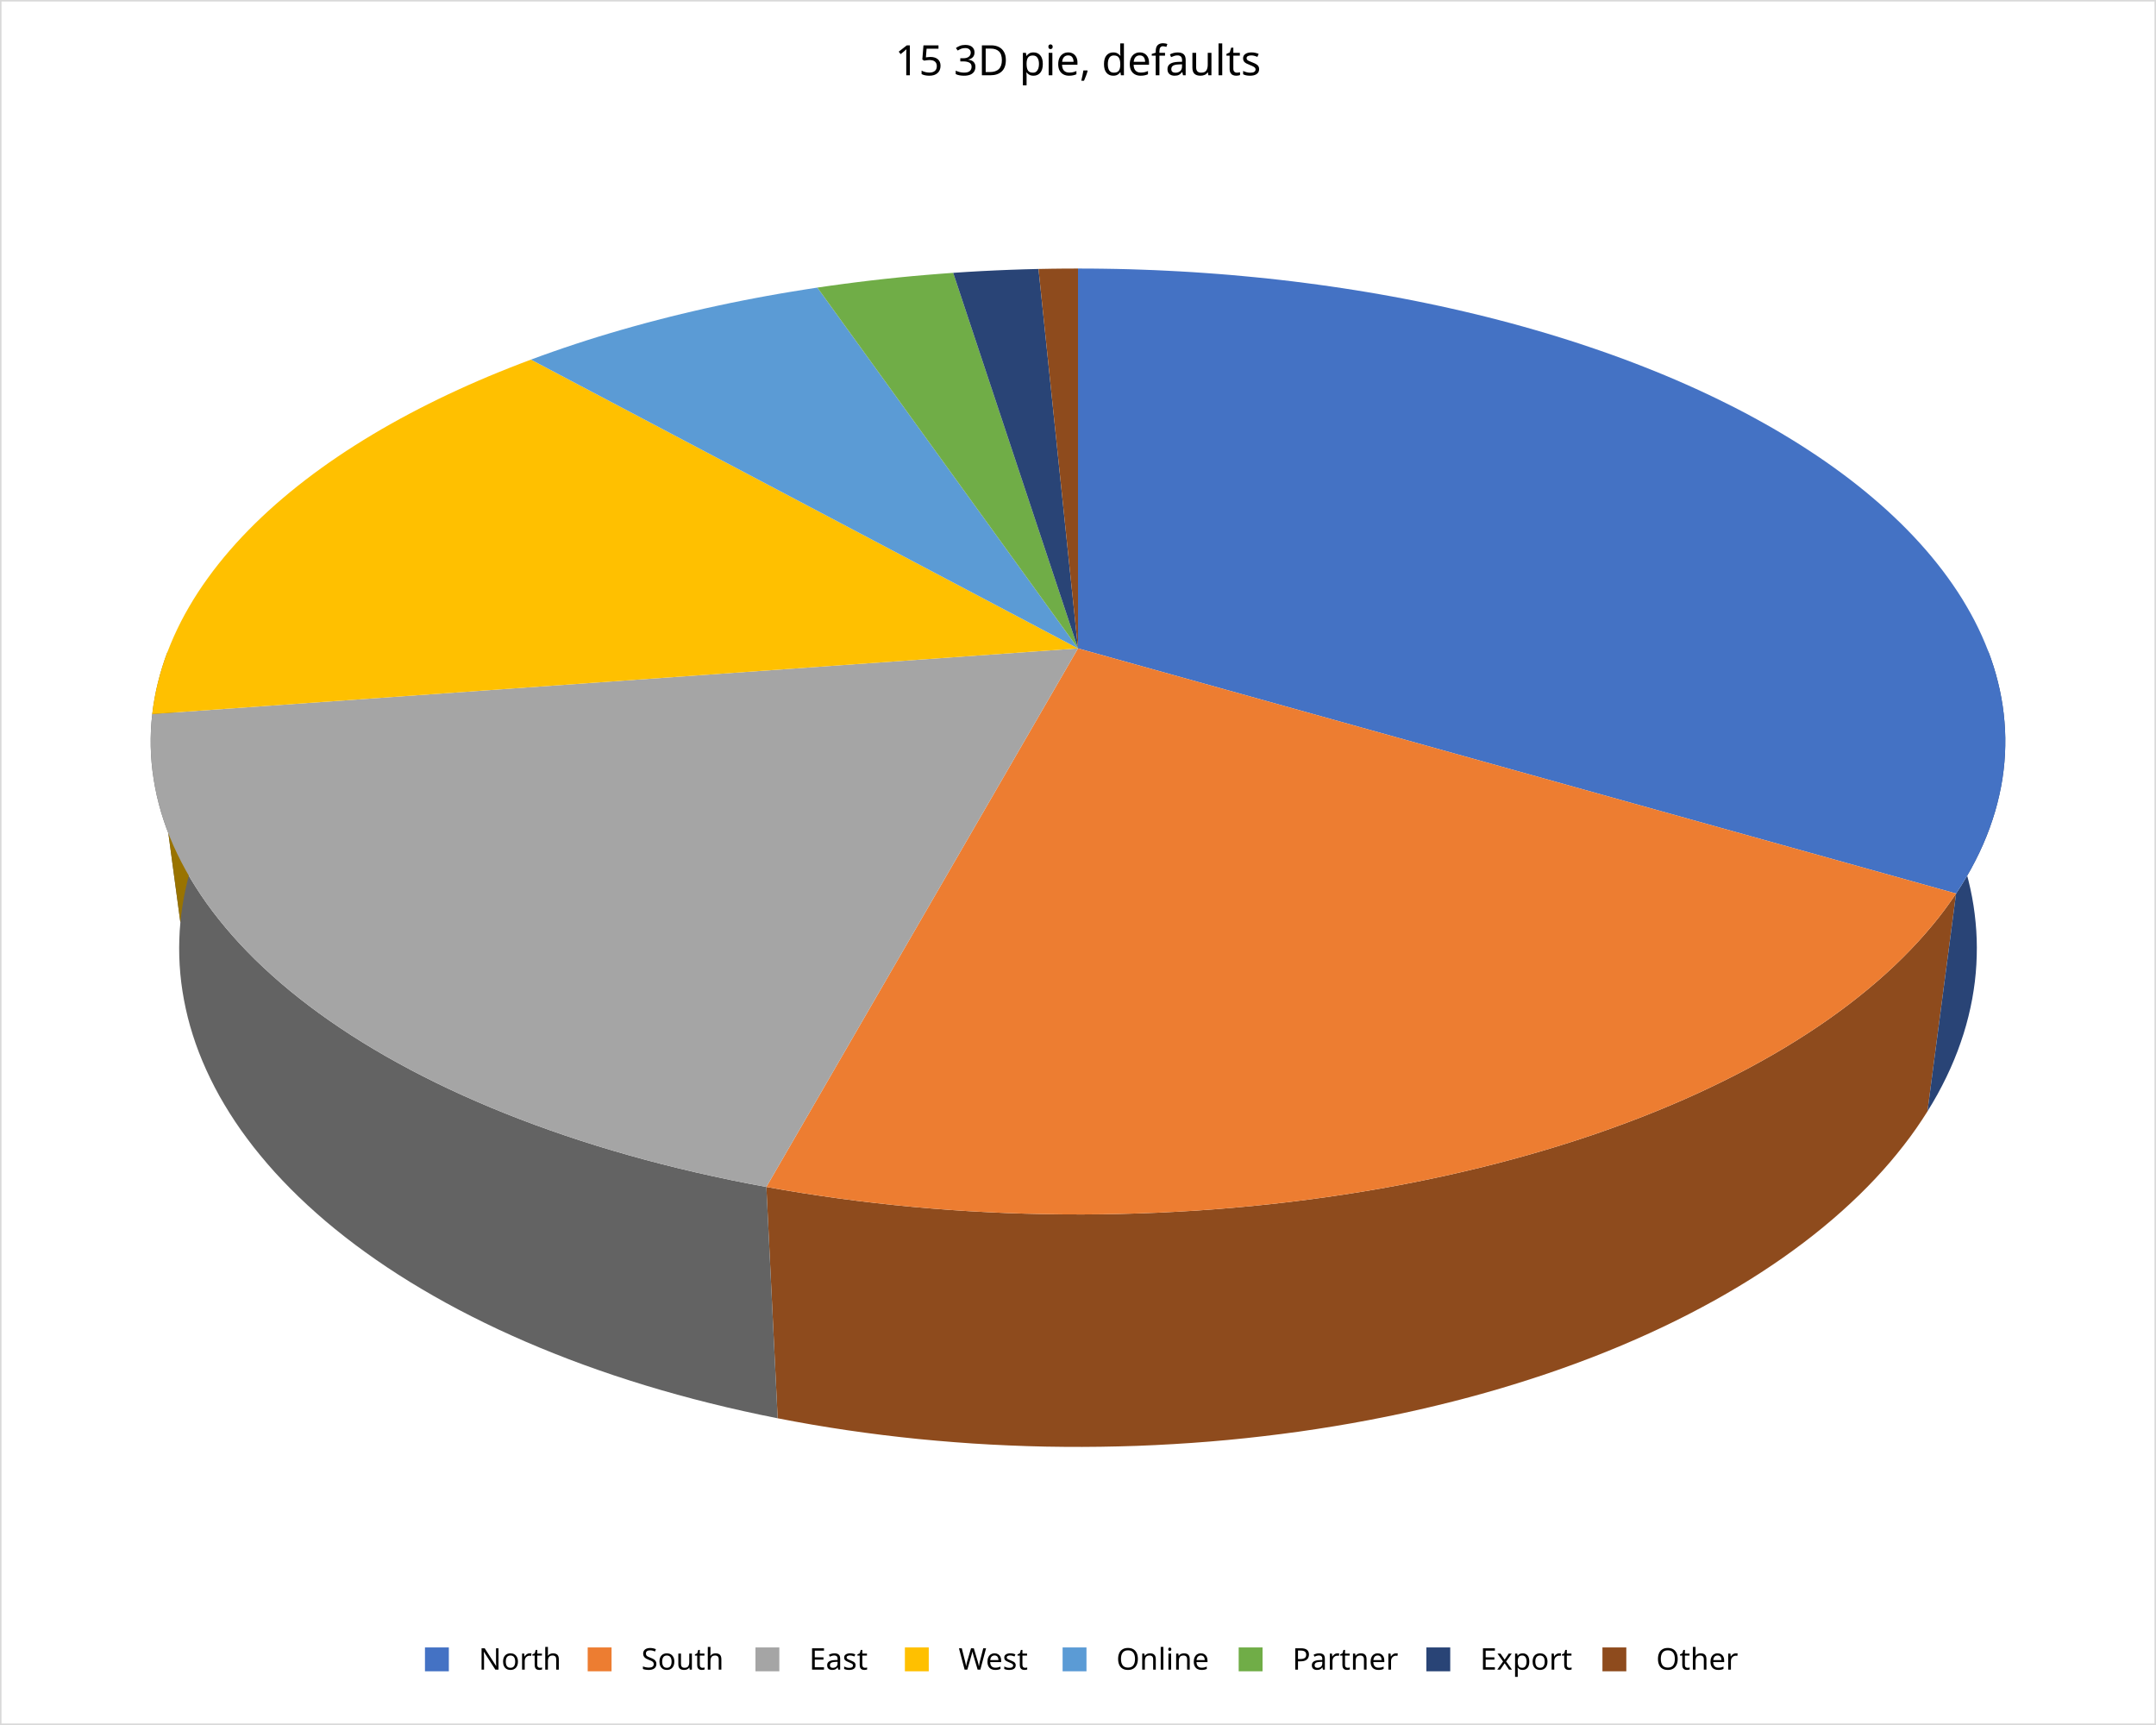
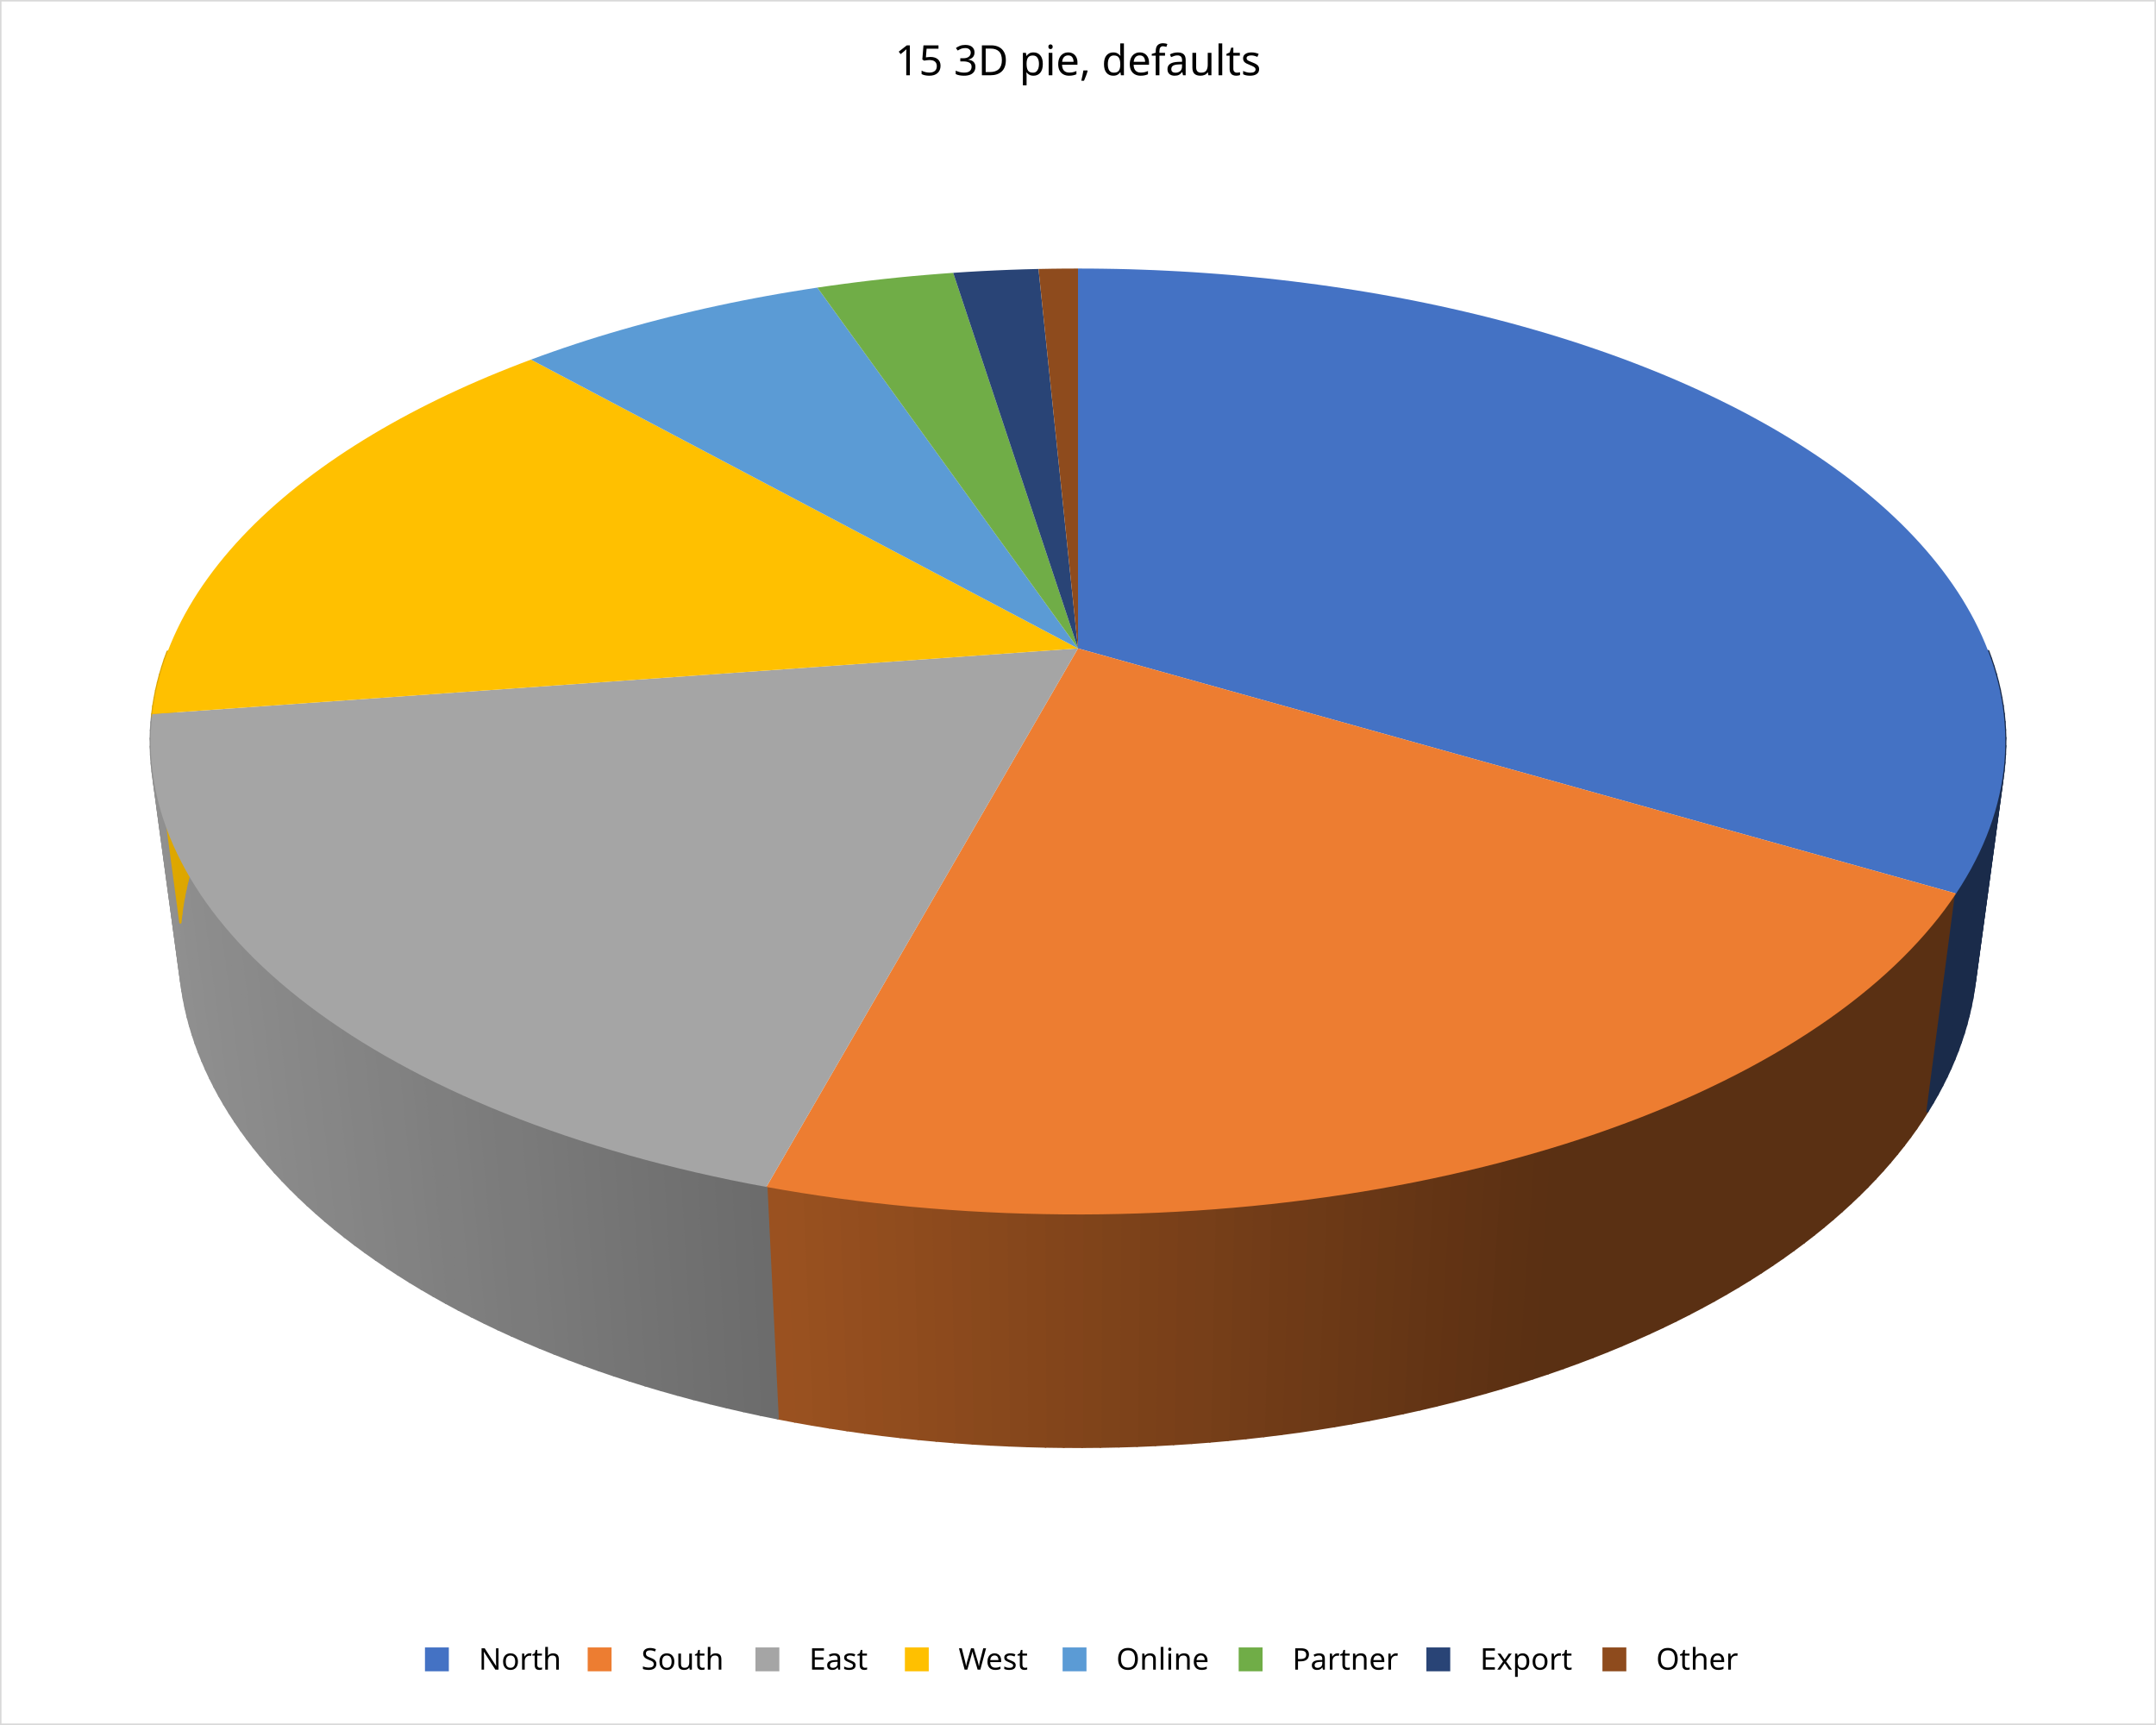
<svg xmlns="http://www.w3.org/2000/svg" class="svglite" data-engine-version="2.0" width="720.00pt" height="576.00pt" viewBox="0 0 720.00 576.00">
  <defs>
    <style type="text/css">
    .svglite line, .svglite polyline, .svglite polygon, .svglite path, .svglite rect, .svglite circle {
      fill: none;
      stroke: #000000;
      stroke-linecap: round;
      stroke-linejoin: round;
      stroke-miterlimit: 10.00;
    }
  </style>
  </defs>
  <rect width="100%" height="100%" style="stroke: none; fill: #FFFFFF;" />
  <defs>
    <clipPath id="cpMC4wMHw3MjAuMDB8MC4wMHw1NzYuMDA=">
      <rect x="0.00" y="0.00" width="720.00" height="576.00" />
    </clipPath>
  </defs>
  <g clip-path="url(#cpMC4wMHw3MjAuMDB8MC4wMHw1NzYuMDA=)">
    <rect x="0.00" y="0.00" width="720.00" height="576.00" style="stroke-width: 1.00; stroke: #D9D9D9; fill: #FFFFFF;" />
    <text x="360.00" y="25.14" text-anchor="middle" style="font-size: 14.00px; font-family: sans;" textLength="116.75px" lengthAdjust="spacingAndGlyphs">15 3D pie, defaults</text>
-     <polygon points="653.24,298.36 651.37,301.08 649.41,303.79 647.34,306.49 645.16,309.17 642.88,311.85 640.50,314.51 638.01,317.16 635.42,319.79 632.73,322.40 629.93,325.00 627.03,327.57 624.02,330.13 620.91,332.66 617.70,335.17 614.39,337.65 610.98,340.11 607.46,342.54 603.84,344.94 600.13,347.31 596.31,349.66 592.40,351.97 588.39,354.24 584.29,356.49 580.09,358.69 575.79,360.86 571.40,362.99 566.93,365.09 562.36,367.14 557.70,369.15 552.96,371.11 548.13,373.04 543.22,374.91 538.22,376.74 533.15,378.53 527.99,380.26 522.76,381.95 517.46,383.58 512.08,385.16 506.63,386.69 501.12,388.17 495.54,389.59 489.89,390.95 484.19,392.26 478.43,393.51 472.61,394.71 466.74,395.84 460.81,396.92 454.84,397.93 448.82,398.88 442.76,399.77 436.66,400.60 430.53,401.37 424.36,402.07 418.16,402.71 411.93,403.28 405.67,403.79 399.39,404.24 393.10,404.61 386.78,404.93 380.46,405.17 374.12,405.35 367.78,405.47 361.43,405.52 355.09,405.50 348.74,405.41 342.40,405.26 336.07,405.05 329.75,404.76 323.45,404.42 317.16,404.00 310.90,403.52 304.65,402.98 298.44,402.37 292.25,401.69 286.10,400.96 279.99,400.16 273.91,399.29 267.87,398.37 261.88,397.38 255.93,396.33 259.70,473.58 265.43,474.67 271.21,475.70 277.03,476.66 282.89,477.56 288.79,478.39 294.72,479.16 300.68,479.86 306.67,480.50 312.69,481.06 318.72,481.56 324.78,482.00 330.86,482.36 336.95,482.65 343.04,482.88 349.15,483.04 355.27,483.12 361.38,483.14 367.50,483.09 373.61,482.97 379.71,482.79 385.81,482.53 391.89,482.20 397.96,481.81 404.01,481.35 410.03,480.82 416.04,480.22 422.01,479.55 427.96,478.82 433.88,478.03 439.76,477.16 445.60,476.23 451.40,475.24 457.16,474.18 462.87,473.06 468.54,471.88 474.15,470.64 479.71,469.33 485.22,467.97 490.67,466.55 496.05,465.07 501.38,463.53 506.64,461.93 511.83,460.28 516.96,458.58 522.01,456.82 526.99,455.01 531.90,453.15 536.73,451.24 541.48,449.28 546.15,447.27 550.74,445.22 555.25,443.12 559.67,440.98 564.01,438.79 568.26,436.56 572.42,434.30 576.50,431.99 580.48,429.65 584.37,427.27 588.17,424.85 591.87,422.40 595.48,419.92 598.99,417.40 602.41,414.86 605.73,412.29 608.95,409.69 612.08,407.06 615.11,404.41 618.04,401.73 620.87,399.04 623.60,396.32 626.23,393.58 628.76,390.82 631.19,388.05 633.52,385.25 635.75,382.45 637.89,379.63 639.92,376.80 641.85,373.95 643.68,371.10 " style="stroke-width: 0.75; stroke: none; fill: #8E4B1D;" />
-     <polygon points="255.93,396.33 250.00,395.22 244.13,394.05 238.31,392.81 232.54,391.52 226.84,390.17 221.20,388.77 215.63,387.31 210.12,385.79 204.69,384.22 199.32,382.60 194.03,380.92 188.82,379.20 183.69,377.42 178.63,375.60 173.66,373.73 168.77,371.81 163.97,369.85 159.26,367.84 154.63,365.80 150.10,363.71 145.66,361.58 141.31,359.41 137.05,357.20 132.89,354.95 128.83,352.68 124.86,350.36 121.00,348.02 117.23,345.64 113.57,343.23 110.00,340.79 106.54,338.33 103.18,335.84 99.92,333.32 96.77,330.78 93.72,328.22 90.78,325.63 87.94,323.03 85.20,320.41 82.57,317.76 80.05,315.11 77.63,312.43 75.32,309.74 73.11,307.04 71.00,304.33 69.00,301.61 67.11,298.88 65.32,296.13 63.63,293.39 62.05,290.63 60.57,287.87 59.19,285.11 57.91,282.34 56.74,279.57 55.67,276.80 54.70,274.03 53.82,271.26 53.05,268.49 52.37,265.73 51.80,262.97 51.32,260.21 50.93,257.46 50.64,254.71 50.44,251.98 50.34,249.25 50.33,246.53 50.41,243.81 50.59,241.11 50.85,238.42 60.24,308.03 60.01,310.86 59.88,313.71 59.83,316.57 59.87,319.44 60.00,322.31 60.22,325.20 60.53,328.09 60.94,330.99 61.44,333.89 62.03,336.80 62.71,339.71 63.49,342.62 64.37,345.53 65.34,348.45 66.41,351.36 67.58,354.27 68.85,357.18 70.21,360.08 71.67,362.98 73.23,365.88 74.90,368.76 76.66,371.64 78.52,374.51 80.48,377.37 82.55,380.21 84.71,383.05 86.98,385.86 89.35,388.67 91.81,391.46 94.38,394.22 97.05,396.97 99.82,399.70 102.69,402.41 105.66,405.09 108.73,407.76 111.90,410.39 115.17,413.00 118.54,415.58 122.01,418.13 125.57,420.65 129.22,423.13 132.98,425.59 136.83,428.01 140.77,430.39 144.80,432.73 148.92,435.04 153.14,437.31 157.44,439.53 161.84,441.72 166.31,443.86 170.88,445.95 175.52,448.00 180.25,450.00 185.06,451.95 189.95,453.86 194.91,455.71 199.95,457.51 205.06,459.26 210.24,460.95 215.49,462.59 220.81,464.17 226.19,465.69 231.63,467.16 237.14,468.56 242.70,469.91 248.31,471.19 253.98,472.42 259.70,473.58 " style="stroke-width: 0.75; stroke: none; fill: #636363;" />
-     <polygon points="50.85,238.42 51.19,235.77 51.63,233.13 52.14,230.50 52.75,227.89 53.43,225.29 54.20,222.70 55.04,220.13 55.97,217.58 64.97,286.02 64.10,288.72 63.30,291.44 62.59,294.17 61.96,296.91 61.40,299.67 60.93,302.44 60.54,305.23 60.24,308.03 " style="stroke-width: 0.75; stroke: none; fill: #997300;" />
-     <polygon points="663.97,217.41 664.90,219.97 665.76,222.55 666.53,225.14 667.22,227.75 667.83,230.37 668.35,233.00 668.79,235.65 669.14,238.31 669.40,240.98 669.58,243.67 669.67,246.36 669.66,249.06 669.57,251.77 669.38,254.49 669.10,257.22 668.73,259.95 668.26,262.69 667.69,265.43 667.03,268.18 666.28,270.92 665.42,273.67 664.47,276.43 663.42,279.18 662.27,281.93 661.02,284.68 659.66,287.42 658.21,290.17 656.65,292.90 655.00,295.63 653.24,298.36 643.68,371.10 645.41,368.24 647.05,365.37 648.58,362.49 650.02,359.61 651.36,356.73 652.60,353.84 653.75,350.94 654.79,348.05 655.75,345.16 656.61,342.26 657.37,339.37 658.04,336.48 658.62,333.59 659.10,330.71 659.50,327.83 659.80,324.96 660.01,322.10 660.13,319.24 660.17,316.39 660.12,313.56 659.98,310.73 659.75,307.91 659.44,305.10 659.05,302.31 658.57,299.53 658.01,296.76 657.37,294.01 656.65,291.27 655.85,288.55 654.97,285.85 " style="stroke-width: 0.75; stroke: none; fill: #294476;" />
+     <polygon points="653.24,298.36 651.37,301.08 641.85,373.95 643.68,371.10 " style="stroke-width: 0.75; stroke: #5A3013; fill: #5A3013;" />
+     <polygon points="651.37,301.08 649.41,303.79 639.92,376.80 641.85,373.95 " style="stroke-width: 0.75; stroke: #5A3013; fill: #5A3013;" />
+     <polygon points="649.41,303.79 647.34,306.49 637.89,379.63 639.92,376.80 " style="stroke-width: 0.75; stroke: #5A3013; fill: #5A3013;" />
+     <polygon points="647.34,306.49 645.16,309.17 635.75,382.45 637.89,379.63 " style="stroke-width: 0.75; stroke: #5A3013; fill: #5A3013;" />
+     <polygon points="645.16,309.17 642.88,311.85 633.52,385.25 635.75,382.45 " style="stroke-width: 0.75; stroke: #5A3013; fill: #5A3013;" />
+     <polygon points="642.88,311.85 640.50,314.51 631.19,388.05 633.52,385.25 " style="stroke-width: 0.75; stroke: #5A3013; fill: #5A3013;" />
+     <polygon points="640.50,314.51 638.01,317.16 628.76,390.82 631.19,388.05 " style="stroke-width: 0.75; stroke: #5A3013; fill: #5A3013;" />
+     <polygon points="638.01,317.16 635.42,319.79 626.23,393.58 628.76,390.82 " style="stroke-width: 0.75; stroke: #5A3013; fill: #5A3013;" />
+     <polygon points="635.42,319.79 632.73,322.40 623.60,396.32 626.23,393.58 " style="stroke-width: 0.75; stroke: #5A3013; fill: #5A3013;" />
+     <polygon points="632.73,322.40 629.93,325.00 620.87,399.04 623.60,396.32 " style="stroke-width: 0.75; stroke: #5A3013; fill: #5A3013;" />
+     <polygon points="629.93,325.00 627.03,327.57 618.04,401.73 620.87,399.04 " style="stroke-width: 0.75; stroke: #5A3013; fill: #5A3013;" />
+     <polygon points="627.03,327.57 624.02,330.13 615.11,404.41 618.04,401.73 " style="stroke-width: 0.75; stroke: #5A3013; fill: #5A3013;" />
+     <polygon points="624.02,330.13 620.91,332.66 612.08,407.06 615.11,404.41 " style="stroke-width: 0.75; stroke: #5A3013; fill: #5A3013;" />
+     <polygon points="620.91,332.66 617.70,335.17 608.95,409.69 612.08,407.06 " style="stroke-width: 0.75; stroke: #5A3013; fill: #5A3013;" />
+     <polygon points="617.70,335.17 614.39,337.65 605.73,412.29 608.95,409.69 " style="stroke-width: 0.75; stroke: #5A3013; fill: #5A3013;" />
+     <polygon points="614.39,337.65 610.98,340.11 602.41,414.86 605.73,412.29 " style="stroke-width: 0.75; stroke: #5A3013; fill: #5A3013;" />
+     <polygon points="610.98,340.11 607.46,342.54 598.99,417.40 602.41,414.86 " style="stroke-width: 0.75; stroke: #5A3013; fill: #5A3013;" />
+     <polygon points="607.46,342.54 603.84,344.94 595.48,419.92 598.99,417.40 " style="stroke-width: 0.75; stroke: #5A3013; fill: #5A3013;" />
+     <polygon points="603.84,344.94 600.13,347.31 591.87,422.40 595.48,419.92 " style="stroke-width: 0.75; stroke: #5A3013; fill: #5A3013;" />
+     <polygon points="600.13,347.31 596.31,349.66 588.17,424.85 591.87,422.40 " style="stroke-width: 0.75; stroke: #5A3013; fill: #5A3013;" />
+     <polygon points="596.31,349.66 592.40,351.97 584.37,427.27 588.17,424.85 " style="stroke-width: 0.75; stroke: #5A3013; fill: #5A3013;" />
+     <polygon points="592.40,351.97 588.39,354.24 580.48,429.65 584.37,427.27 " style="stroke-width: 0.75; stroke: #5A3013; fill: #5A3013;" />
+     <polygon points="588.39,354.24 584.29,356.49 576.50,431.99 580.48,429.65 " style="stroke-width: 0.75; stroke: #5A3013; fill: #5A3013;" />
+     <polygon points="584.29,356.49 580.09,358.69 572.42,434.30 576.50,431.99 " style="stroke-width: 0.75; stroke: #5A3013; fill: #5A3013;" />
+     <polygon points="580.09,358.69 575.79,360.86 568.26,436.56 572.42,434.30 " style="stroke-width: 0.75; stroke: #5A3013; fill: #5A3013;" />
+     <polygon points="575.79,360.86 571.40,362.99 564.01,438.79 568.26,436.56 " style="stroke-width: 0.75; stroke: #5A3013; fill: #5A3013;" />
+     <polygon points="571.40,362.99 566.93,365.09 559.67,440.98 564.01,438.79 " style="stroke-width: 0.75; stroke: #5A3013; fill: #5A3013;" />
+     <polygon points="566.93,365.09 562.36,367.14 555.25,443.12 559.67,440.98 " style="stroke-width: 0.75; stroke: #5A3013; fill: #5A3013;" />
+     <polygon points="562.36,367.14 557.70,369.15 550.74,445.22 555.25,443.12 " style="stroke-width: 0.75; stroke: #5A3013; fill: #5A3013;" />
+     <polygon points="557.70,369.15 552.96,371.11 546.15,447.27 550.74,445.22 " style="stroke-width: 0.75; stroke: #5A3013; fill: #5A3013;" />
+     <polygon points="552.96,371.11 548.13,373.04 541.48,449.28 546.15,447.27 " style="stroke-width: 0.75; stroke: #5A3013; fill: #5A3013;" />
+     <polygon points="548.13,373.04 543.22,374.91 536.73,451.24 541.48,449.28 " style="stroke-width: 0.75; stroke: #5A3013; fill: #5A3013;" />
+     <polygon points="543.22,374.91 538.22,376.74 531.90,453.15 536.73,451.24 " style="stroke-width: 0.75; stroke: #5A3013; fill: #5A3013;" />
+     <polygon points="538.22,376.74 533.15,378.53 526.99,455.01 531.90,453.15 " style="stroke-width: 0.75; stroke: #5A3013; fill: #5A3013;" />
+     <polygon points="533.15,378.53 527.99,380.26 522.01,456.82 526.99,455.01 " style="stroke-width: 0.75; stroke: #5A3013; fill: #5A3013;" />
+     <polygon points="527.99,380.26 522.76,381.95 516.96,458.58 522.01,456.82 " style="stroke-width: 0.75; stroke: #5A3013; fill: #5A3013;" />
+     <polygon points="522.76,381.95 517.46,383.58 511.83,460.28 516.96,458.58 " style="stroke-width: 0.75; stroke: #5A3013; fill: #5A3013;" />
+     <polygon points="517.46,383.58 512.08,385.16 506.64,461.93 511.83,460.28 " style="stroke-width: 0.75; stroke: #5B3013; fill: #5B3013;" />
+     <polygon points="512.08,385.16 506.63,386.69 501.38,463.53 506.64,461.93 " style="stroke-width: 0.75; stroke: #5C3113; fill: #5C3113;" />
+     <polygon points="506.63,386.69 501.12,388.17 496.05,465.07 501.38,463.53 " style="stroke-width: 0.75; stroke: #5D3113; fill: #5D3113;" />
+     <polygon points="501.12,388.17 495.54,389.59 490.67,466.55 496.05,465.07 " style="stroke-width: 0.75; stroke: #5F3214; fill: #5F3214;" />
+     <polygon points="495.54,389.59 489.89,390.95 485.22,467.97 490.67,466.55 " style="stroke-width: 0.75; stroke: #603314; fill: #603314;" />
+     <polygon points="489.89,390.95 484.19,392.26 479.71,469.33 485.22,467.97 " style="stroke-width: 0.75; stroke: #623314; fill: #623314;" />
+     <polygon points="484.19,392.26 478.43,393.51 474.15,470.64 479.71,469.33 " style="stroke-width: 0.75; stroke: #633414; fill: #633414;" />
+     <polygon points="478.43,393.51 472.61,394.71 468.54,471.88 474.15,470.64 " style="stroke-width: 0.75; stroke: #643515; fill: #643515;" />
+     <polygon points="472.61,394.71 466.74,395.84 462.87,473.06 468.54,471.88 " style="stroke-width: 0.75; stroke: #663615; fill: #663615;" />
+     <polygon points="466.74,395.84 460.81,396.92 457.16,474.18 462.87,473.06 " style="stroke-width: 0.75; stroke: #673715; fill: #673715;" />
+     <polygon points="460.81,396.92 454.84,397.93 451.40,475.24 457.16,474.18 " style="stroke-width: 0.75; stroke: #693716; fill: #693716;" />
+     <polygon points="454.84,397.93 448.82,398.88 445.60,476.23 451.40,475.24 " style="stroke-width: 0.75; stroke: #6A3816; fill: #6A3816;" />
+     <polygon points="448.82,398.88 442.76,399.77 439.76,477.16 445.60,476.23 " style="stroke-width: 0.75; stroke: #6C3916; fill: #6C3916;" />
+     <polygon points="442.76,399.77 436.66,400.60 433.88,478.03 439.76,477.16 " style="stroke-width: 0.75; stroke: #6D3A17; fill: #6D3A17;" />
+     <polygon points="436.66,400.60 430.53,401.37 427.96,478.82 433.88,478.03 " style="stroke-width: 0.75; stroke: #6F3A17; fill: #6F3A17;" />
+     <polygon points="430.53,401.37 424.36,402.07 422.01,479.55 427.96,478.82 " style="stroke-width: 0.75; stroke: #703B17; fill: #703B17;" />
+     <polygon points="424.36,402.07 418.16,402.71 416.04,480.22 422.01,479.55 " style="stroke-width: 0.75; stroke: #723C18; fill: #723C18;" />
+     <polygon points="418.16,402.71 411.93,403.28 410.03,480.82 416.04,480.22 " style="stroke-width: 0.75; stroke: #733D18; fill: #733D18;" />
+     <polygon points="411.93,403.28 405.67,403.79 404.01,481.35 410.03,480.82 " style="stroke-width: 0.75; stroke: #753E18; fill: #753E18;" />
+     <polygon points="405.67,403.79 399.39,404.24 397.96,481.81 404.01,481.35 " style="stroke-width: 0.75; stroke: #773F19; fill: #773F19;" />
+     <polygon points="399.39,404.24 393.10,404.61 391.89,482.20 397.96,481.81 " style="stroke-width: 0.75; stroke: #783F19; fill: #783F19;" />
+     <polygon points="393.10,404.61 386.78,404.93 385.81,482.53 391.89,482.20 " style="stroke-width: 0.75; stroke: #7A4019; fill: #7A4019;" />
+     <polygon points="386.78,404.93 380.46,405.17 379.71,482.79 385.81,482.53 " style="stroke-width: 0.75; stroke: #7B4119; fill: #7B4119;" />
+     <polygon points="380.46,405.17 374.12,405.35 373.61,482.97 379.71,482.79 " style="stroke-width: 0.75; stroke: #7D421A; fill: #7D421A;" />
+     <polygon points="374.12,405.35 367.78,405.47 367.50,483.09 373.61,482.97 " style="stroke-width: 0.75; stroke: #7E431A; fill: #7E431A;" />
+     <polygon points="367.78,405.47 361.43,405.52 361.38,483.14 367.50,483.09 " style="stroke-width: 0.75; stroke: #80441A; fill: #80441A;" />
+     <polygon points="361.43,405.52 355.09,405.50 355.27,483.12 361.38,483.14 " style="stroke-width: 0.75; stroke: #82441B; fill: #82441B;" />
+     <polygon points="355.09,405.50 348.74,405.41 349.15,483.04 355.27,483.12 " style="stroke-width: 0.75; stroke: #83451B; fill: #83451B;" />
+     <polygon points="348.74,405.41 342.40,405.26 343.04,482.88 349.15,483.04 " style="stroke-width: 0.75; stroke: #85461B; fill: #85461B;" />
+     <polygon points="342.40,405.26 336.07,405.05 336.95,482.65 343.04,482.88 " style="stroke-width: 0.75; stroke: #86471C; fill: #86471C;" />
+     <polygon points="336.07,405.05 329.75,404.76 330.86,482.36 336.95,482.65 " style="stroke-width: 0.75; stroke: #88481C; fill: #88481C;" />
+     <polygon points="329.75,404.76 323.45,404.42 324.78,482.00 330.86,482.36 " style="stroke-width: 0.75; stroke: #89491C; fill: #89491C;" />
+     <polygon points="323.45,404.42 317.16,404.00 318.72,481.56 324.78,482.00 " style="stroke-width: 0.75; stroke: #8B491D; fill: #8B491D;" />
+     <polygon points="317.16,404.00 310.90,403.52 312.69,481.06 318.72,481.56 " style="stroke-width: 0.75; stroke: #8D4A1D; fill: #8D4A1D;" />
+     <polygon points="310.90,403.52 304.65,402.98 306.67,480.50 312.69,481.06 " style="stroke-width: 0.75; stroke: #8E4B1D; fill: #8E4B1D;" />
+     <polygon points="304.65,402.98 298.44,402.37 300.68,479.86 306.67,480.50 " style="stroke-width: 0.75; stroke: #904C1E; fill: #904C1E;" />
+     <polygon points="298.44,402.37 292.25,401.69 294.72,479.16 300.68,479.86 " style="stroke-width: 0.75; stroke: #914D1E; fill: #914D1E;" />
+     <polygon points="292.25,401.69 286.10,400.96 288.79,478.39 294.72,479.16 " style="stroke-width: 0.75; stroke: #934D1E; fill: #934D1E;" />
+     <polygon points="286.10,400.96 279.99,400.16 282.89,477.56 288.79,478.39 " style="stroke-width: 0.75; stroke: #944E1F; fill: #944E1F;" />
+     <polygon points="279.99,400.16 273.91,399.29 277.03,476.66 282.89,477.56 " style="stroke-width: 0.75; stroke: #964F1F; fill: #964F1F;" />
+     <polygon points="273.91,399.29 267.87,398.37 271.21,475.70 277.03,476.66 " style="stroke-width: 0.75; stroke: #97501F; fill: #97501F;" />
+     <polygon points="267.87,398.37 261.88,397.38 265.43,474.67 271.21,475.70 " style="stroke-width: 0.75; stroke: #995120; fill: #995120;" />
+     <polygon points="261.88,397.38 255.93,396.33 259.70,473.58 265.43,474.67 " style="stroke-width: 0.75; stroke: #9A5120; fill: #9A5120;" />
+     <polygon points="255.93,396.33 250.00,395.22 253.98,472.42 259.70,473.58 " style="stroke-width: 0.75; stroke: #6C6C6C; fill: #6C6C6C;" />
+     <polygon points="250.00,395.22 244.13,394.05 248.31,471.19 253.98,472.42 " style="stroke-width: 0.75; stroke: #6D6D6D; fill: #6D6D6D;" />
+     <polygon points="244.13,394.05 238.31,392.81 242.70,469.91 248.31,471.19 " style="stroke-width: 0.75; stroke: #6E6E6E; fill: #6E6E6E;" />
+     <polygon points="238.31,392.81 232.54,391.52 237.14,468.56 242.70,469.91 " style="stroke-width: 0.75; stroke: #6F6F6F; fill: #6F6F6F;" />
+     <polygon points="232.54,391.52 226.84,390.17 231.63,467.16 237.14,468.56 " style="stroke-width: 0.75; stroke: #707070; fill: #707070;" />
+     <polygon points="226.84,390.17 221.20,388.77 226.19,465.69 231.63,467.16 " style="stroke-width: 0.75; stroke: #717171; fill: #717171;" />
+     <polygon points="221.20,388.77 215.63,387.31 220.81,464.17 226.19,465.69 " style="stroke-width: 0.75; stroke: #727272; fill: #727272;" />
+     <polygon points="215.63,387.31 210.12,385.79 215.49,462.59 220.81,464.17 " style="stroke-width: 0.75; stroke: #737373; fill: #737373;" />
+     <polygon points="210.12,385.79 204.69,384.22 210.24,460.95 215.49,462.59 " style="stroke-width: 0.75; stroke: #747474; fill: #747474;" />
+     <polygon points="204.69,384.22 199.32,382.60 205.06,459.26 210.24,460.95 " style="stroke-width: 0.75; stroke: #757575; fill: #757575;" />
+     <polygon points="199.32,382.60 194.03,380.92 199.95,457.51 205.06,459.26 " style="stroke-width: 0.75; stroke: #767676; fill: #767676;" />
+     <polygon points="194.03,380.92 188.82,379.20 194.91,455.71 199.95,457.51 " style="stroke-width: 0.75; stroke: #777777; fill: #777777;" />
+     <polygon points="188.82,379.20 183.69,377.42 189.95,453.86 194.91,455.71 " style="stroke-width: 0.75; stroke: #787878; fill: #787878;" />
+     <polygon points="183.69,377.42 178.63,375.60 185.06,451.95 189.95,453.86 " style="stroke-width: 0.75; stroke: #797979; fill: #797979;" />
+     <polygon points="178.63,375.60 173.66,373.73 180.25,450.00 185.06,451.95 " style="stroke-width: 0.75; stroke: #7A7A7A; fill: #7A7A7A;" />
+     <polygon points="173.66,373.73 168.77,371.81 175.52,448.00 180.25,450.00 " style="stroke-width: 0.75; stroke: #7B7B7B; fill: #7B7B7B;" />
+     <polygon points="168.77,371.81 163.97,369.85 170.88,445.95 175.52,448.00 " style="stroke-width: 0.75; stroke: #7B7B7B; fill: #7B7B7B;" />
+     <polygon points="163.97,369.85 159.26,367.84 166.31,443.86 170.88,445.95 " style="stroke-width: 0.75; stroke: #7C7C7C; fill: #7C7C7C;" />
+     <polygon points="159.26,367.84 154.63,365.80 161.84,441.72 166.31,443.86 " style="stroke-width: 0.75; stroke: #7D7D7D; fill: #7D7D7D;" />
+     <polygon points="154.63,365.80 150.10,363.71 157.44,439.53 161.84,441.72 " style="stroke-width: 0.75; stroke: #7E7E7E; fill: #7E7E7E;" />
+     <polygon points="150.10,363.71 145.66,361.58 153.14,437.31 157.44,439.53 " style="stroke-width: 0.75; stroke: #7F7F7F; fill: #7F7F7F;" />
+     <polygon points="145.66,361.58 141.31,359.41 148.92,435.04 153.14,437.31 " style="stroke-width: 0.75; stroke: #7F7F7F; fill: #7F7F7F;" />
+     <polygon points="141.31,359.41 137.05,357.20 144.80,432.73 148.92,435.04 " style="stroke-width: 0.75; stroke: #808080; fill: #808080;" />
+     <polygon points="137.05,357.20 132.89,354.95 140.77,430.39 144.80,432.73 " style="stroke-width: 0.75; stroke: #818181; fill: #818181;" />
+     <polygon points="132.89,354.95 128.83,352.68 136.83,428.01 140.77,430.39 " style="stroke-width: 0.75; stroke: #828282; fill: #828282;" />
+     <polygon points="128.83,352.68 124.86,350.36 132.98,425.59 136.83,428.01 " style="stroke-width: 0.75; stroke: #828282; fill: #828282;" />
+     <polygon points="124.86,350.36 121.00,348.02 129.22,423.13 132.98,425.59 " style="stroke-width: 0.75; stroke: #838383; fill: #838383;" />
+     <polygon points="121.00,348.02 117.23,345.64 125.57,420.65 129.22,423.13 " style="stroke-width: 0.75; stroke: #848484; fill: #848484;" />
+     <polygon points="117.23,345.64 113.57,343.23 122.01,418.13 125.57,420.65 " style="stroke-width: 0.75; stroke: #848484; fill: #848484;" />
+     <polygon points="113.57,343.23 110.00,340.79 118.54,415.58 122.01,418.13 " style="stroke-width: 0.75; stroke: #858585; fill: #858585;" />
+     <polygon points="110.00,340.79 106.54,338.33 115.17,413.00 118.54,415.58 " style="stroke-width: 0.75; stroke: #868686; fill: #868686;" />
+     <polygon points="106.54,338.33 103.18,335.84 111.90,410.39 115.17,413.00 " style="stroke-width: 0.75; stroke: #868686; fill: #868686;" />
+     <polygon points="103.18,335.84 99.92,333.32 108.73,407.76 111.90,410.39 " style="stroke-width: 0.75; stroke: #878787; fill: #878787;" />
+     <polygon points="99.92,333.32 96.77,330.78 105.66,405.09 108.73,407.76 " style="stroke-width: 0.75; stroke: #878787; fill: #878787;" />
+     <polygon points="96.77,330.78 93.72,328.22 102.69,402.41 105.66,405.09 " style="stroke-width: 0.75; stroke: #888888; fill: #888888;" />
+     <polygon points="93.72,328.22 90.78,325.63 99.82,399.70 102.69,402.41 " style="stroke-width: 0.75; stroke: #888888; fill: #888888;" />
+     <polygon points="90.78,325.63 87.94,323.03 97.05,396.97 99.82,399.70 " style="stroke-width: 0.75; stroke: #898989; fill: #898989;" />
+     <polygon points="87.94,323.03 85.20,320.41 94.38,394.22 97.05,396.97 " style="stroke-width: 0.75; stroke: #898989; fill: #898989;" />
+     <polygon points="85.20,320.41 82.57,317.76 91.81,391.46 94.38,394.22 " style="stroke-width: 0.75; stroke: #8A8A8A; fill: #8A8A8A;" />
+     <polygon points="82.57,317.76 80.05,315.11 89.35,388.67 91.81,391.46 " style="stroke-width: 0.75; stroke: #8A8A8A; fill: #8A8A8A;" />
+     <polygon points="80.05,315.11 77.63,312.43 86.98,385.86 89.35,388.67 " style="stroke-width: 0.75; stroke: #8B8B8B; fill: #8B8B8B;" />
+     <polygon points="77.63,312.43 75.32,309.74 84.71,383.05 86.98,385.86 " style="stroke-width: 0.75; stroke: #8B8B8B; fill: #8B8B8B;" />
+     <polygon points="75.32,309.74 73.11,307.04 82.55,380.21 84.71,383.05 " style="stroke-width: 0.75; stroke: #8B8B8B; fill: #8B8B8B;" />
+     <polygon points="73.11,307.04 71.00,304.33 80.48,377.37 82.55,380.21 " style="stroke-width: 0.75; stroke: #8C8C8C; fill: #8C8C8C;" />
+     <polygon points="71.00,304.33 69.00,301.61 78.52,374.51 80.48,377.37 " style="stroke-width: 0.75; stroke: #8C8C8C; fill: #8C8C8C;" />
+     <polygon points="69.00,301.61 67.11,298.88 76.66,371.64 78.52,374.51 " style="stroke-width: 0.75; stroke: #8C8C8C; fill: #8C8C8C;" />
+     <polygon points="67.11,298.88 65.32,296.13 74.90,368.76 76.66,371.64 " style="stroke-width: 0.75; stroke: #8D8D8D; fill: #8D8D8D;" />
+     <polygon points="65.32,296.13 63.63,293.39 73.23,365.88 74.90,368.76 " style="stroke-width: 0.75; stroke: #8D8D8D; fill: #8D8D8D;" />
+     <polygon points="63.63,293.39 62.05,290.63 71.67,362.98 73.23,365.88 " style="stroke-width: 0.75; stroke: #8D8D8D; fill: #8D8D8D;" />
+     <polygon points="62.05,290.63 60.57,287.87 70.21,360.08 71.67,362.98 " style="stroke-width: 0.75; stroke: #8E8E8E; fill: #8E8E8E;" />
+     <polygon points="60.57,287.87 59.19,285.11 68.85,357.18 70.21,360.08 " style="stroke-width: 0.75; stroke: #8E8E8E; fill: #8E8E8E;" />
+     <polygon points="59.19,285.11 57.91,282.34 67.58,354.27 68.85,357.18 " style="stroke-width: 0.75; stroke: #8E8E8E; fill: #8E8E8E;" />
+     <polygon points="57.91,282.34 56.74,279.57 66.41,351.36 67.58,354.27 " style="stroke-width: 0.75; stroke: #8E8E8E; fill: #8E8E8E;" />
+     <polygon points="56.74,279.57 55.67,276.80 65.34,348.45 66.41,351.36 " style="stroke-width: 0.75; stroke: #8F8F8F; fill: #8F8F8F;" />
+     <polygon points="55.67,276.80 54.70,274.03 64.37,345.53 65.34,348.45 " style="stroke-width: 0.75; stroke: #8F8F8F; fill: #8F8F8F;" />
+     <polygon points="54.70,274.03 53.82,271.26 63.49,342.62 64.37,345.53 " style="stroke-width: 0.75; stroke: #8F8F8F; fill: #8F8F8F;" />
+     <polygon points="53.82,271.26 53.05,268.49 62.71,339.71 63.49,342.62 " style="stroke-width: 0.75; stroke: #8F8F8F; fill: #8F8F8F;" />
+     <polygon points="53.05,268.49 52.37,265.73 62.03,336.80 62.71,339.71 " style="stroke-width: 0.75; stroke: #8F8F8F; fill: #8F8F8F;" />
+     <polygon points="52.37,265.73 51.80,262.97 61.44,333.89 62.03,336.80 " style="stroke-width: 0.75; stroke: #8F8F8F; fill: #8F8F8F;" />
+     <polygon points="51.80,262.97 51.32,260.21 60.94,330.99 61.44,333.89 " style="stroke-width: 0.75; stroke: #8F8F8F; fill: #8F8F8F;" />
+     <polygon points="51.32,260.21 50.93,257.46 60.53,328.09 60.94,330.99 " style="stroke-width: 0.75; stroke: #8F8F8F; fill: #8F8F8F;" />
+     <polygon points="50.93,257.46 50.64,254.71 60.22,325.20 60.53,328.09 " style="stroke-width: 0.75; stroke: #8F8F8F; fill: #8F8F8F;" />
+     <polygon points="50.64,254.71 50.44,251.98 60.00,322.31 60.22,325.20 " style="stroke-width: 0.75; stroke: #909090; fill: #909090;" />
+     <polygon points="50.44,251.98 50.34,249.25 59.87,319.44 60.00,322.31 " style="stroke-width: 0.75; stroke: #909090; fill: #909090;" />
+     <polygon points="50.34,249.25 50.33,246.53 59.83,316.57 59.87,319.44 " style="stroke-width: 0.75; stroke: #909090; fill: #909090;" />
+     <polygon points="50.33,246.53 50.41,243.81 59.88,313.71 59.83,316.57 " style="stroke-width: 0.75; stroke: #909090; fill: #909090;" />
+     <polygon points="50.41,243.81 50.59,241.11 60.01,310.86 59.88,313.71 " style="stroke-width: 0.75; stroke: #909090; fill: #909090;" />
+     <polygon points="50.59,241.11 50.85,238.42 60.24,308.03 60.01,310.86 " style="stroke-width: 0.75; stroke: #8F8F8F; fill: #8F8F8F;" />
+     <polygon points="50.85,238.42 51.19,235.77 60.54,305.23 60.24,308.03 " style="stroke-width: 0.75; stroke: #DEA700; fill: #DEA700;" />
+     <polygon points="51.19,235.77 51.63,233.13 60.93,302.44 60.54,305.23 " style="stroke-width: 0.75; stroke: #DEA700; fill: #DEA700;" />
+     <polygon points="51.63,233.13 52.14,230.50 61.40,299.67 60.93,302.44 " style="stroke-width: 0.75; stroke: #DDA700; fill: #DDA700;" />
+     <polygon points="52.14,230.50 52.75,227.89 61.96,296.91 61.40,299.67 " style="stroke-width: 0.75; stroke: #DDA700; fill: #DDA700;" />
+     <polygon points="52.75,227.89 53.43,225.29 62.59,294.17 61.96,296.91 " style="stroke-width: 0.75; stroke: #DDA600; fill: #DDA600;" />
+     <polygon points="53.43,225.29 54.20,222.70 63.30,291.44 62.59,294.17 " style="stroke-width: 0.75; stroke: #DDA600; fill: #DDA600;" />
+     <polygon points="54.20,222.70 55.04,220.13 64.10,288.72 63.30,291.44 " style="stroke-width: 0.75; stroke: #DDA600; fill: #DDA600;" />
+     <polygon points="55.04,220.13 55.97,217.58 64.97,286.02 64.10,288.72 " style="stroke-width: 0.75; stroke: #DCA600; fill: #DCA600;" />
+     <polygon points="663.97,217.41 664.90,219.97 655.85,288.55 654.97,285.85 " style="stroke-width: 0.75; stroke: #1A2B4A; fill: #1A2B4A;" />
+     <polygon points="664.90,219.97 665.76,222.55 656.65,291.27 655.85,288.55 " style="stroke-width: 0.75; stroke: #1A2B4A; fill: #1A2B4A;" />
+     <polygon points="665.76,222.55 666.53,225.14 657.37,294.01 656.65,291.27 " style="stroke-width: 0.75; stroke: #1A2B4A; fill: #1A2B4A;" />
+     <polygon points="666.53,225.14 667.22,227.75 658.01,296.76 657.37,294.01 " style="stroke-width: 0.75; stroke: #1A2B4A; fill: #1A2B4A;" />
+     <polygon points="667.22,227.75 667.83,230.37 658.57,299.53 658.01,296.76 " style="stroke-width: 0.75; stroke: #1A2B4A; fill: #1A2B4A;" />
+     <polygon points="667.83,230.37 668.35,233.00 659.05,302.31 658.57,299.53 " style="stroke-width: 0.75; stroke: #1A2B4A; fill: #1A2B4A;" />
+     <polygon points="668.35,233.00 668.79,235.65 659.44,305.10 659.05,302.31 " style="stroke-width: 0.75; stroke: #1A2B4A; fill: #1A2B4A;" />
+     <polygon points="668.79,235.65 669.14,238.31 659.75,307.91 659.44,305.10 " style="stroke-width: 0.75; stroke: #1A2B4A; fill: #1A2B4A;" />
+     <polygon points="669.14,238.31 669.40,240.98 659.98,310.73 659.75,307.91 " style="stroke-width: 0.75; stroke: #1A2B4A; fill: #1A2B4A;" />
+     <polygon points="669.40,240.98 669.58,243.67 660.12,313.56 659.98,310.73 " style="stroke-width: 0.75; stroke: #1A2B4A; fill: #1A2B4A;" />
+     <polygon points="669.58,243.67 669.67,246.36 660.17,316.39 660.12,313.56 " style="stroke-width: 0.75; stroke: #1A2B4A; fill: #1A2B4A;" />
+     <polygon points="669.67,246.36 669.66,249.06 660.13,319.24 660.17,316.39 " style="stroke-width: 0.75; stroke: #1A2B4A; fill: #1A2B4A;" />
+     <polygon points="669.66,249.06 669.57,251.77 660.01,322.10 660.13,319.24 " style="stroke-width: 0.75; stroke: #1A2B4A; fill: #1A2B4A;" />
+     <polygon points="669.57,251.77 669.38,254.49 659.80,324.96 660.01,322.10 " style="stroke-width: 0.75; stroke: #1A2B4A; fill: #1A2B4A;" />
+     <polygon points="669.38,254.49 669.10,257.22 659.50,327.83 659.80,324.96 " style="stroke-width: 0.75; stroke: #1A2B4A; fill: #1A2B4A;" />
+     <polygon points="669.10,257.22 668.73,259.95 659.10,330.71 659.50,327.83 " style="stroke-width: 0.75; stroke: #1A2B4A; fill: #1A2B4A;" />
+     <polygon points="668.73,259.95 668.26,262.69 658.62,333.59 659.10,330.71 " style="stroke-width: 0.75; stroke: #1A2B4A; fill: #1A2B4A;" />
+     <polygon points="668.26,262.69 667.69,265.43 658.04,336.48 658.62,333.59 " style="stroke-width: 0.75; stroke: #1A2B4A; fill: #1A2B4A;" />
+     <polygon points="667.69,265.43 667.03,268.18 657.37,339.37 658.04,336.48 " style="stroke-width: 0.75; stroke: #1A2B4A; fill: #1A2B4A;" />
+     <polygon points="667.03,268.18 666.28,270.92 656.61,342.26 657.37,339.37 " style="stroke-width: 0.75; stroke: #1A2B4A; fill: #1A2B4A;" />
+     <polygon points="666.28,270.92 665.42,273.67 655.75,345.16 656.61,342.26 " style="stroke-width: 0.75; stroke: #1A2B4A; fill: #1A2B4A;" />
+     <polygon points="665.42,273.67 664.47,276.43 654.79,348.05 655.75,345.16 " style="stroke-width: 0.75; stroke: #1A2B4A; fill: #1A2B4A;" />
+     <polygon points="664.47,276.43 663.42,279.18 653.75,350.94 654.79,348.05 " style="stroke-width: 0.75; stroke: #1A2B4A; fill: #1A2B4A;" />
+     <polygon points="663.42,279.18 662.27,281.93 652.60,353.84 653.75,350.94 " style="stroke-width: 0.75; stroke: #1A2B4A; fill: #1A2B4A;" />
+     <polygon points="662.27,281.93 661.02,284.68 651.36,356.73 652.60,353.84 " style="stroke-width: 0.75; stroke: #1A2B4A; fill: #1A2B4A;" />
+     <polygon points="661.02,284.68 659.66,287.42 650.02,359.61 651.36,356.73 " style="stroke-width: 0.75; stroke: #1A2B4A; fill: #1A2B4A;" />
+     <polygon points="659.66,287.42 658.21,290.17 648.58,362.49 650.02,359.61 " style="stroke-width: 0.75; stroke: #1A2B4A; fill: #1A2B4A;" />
+     <polygon points="658.21,290.17 656.65,292.90 647.05,365.37 648.58,362.49 " style="stroke-width: 0.75; stroke: #1A2B4A; fill: #1A2B4A;" />
+     <polygon points="656.65,292.90 655.00,295.63 645.41,368.24 647.05,365.37 " style="stroke-width: 0.75; stroke: #1A2B4A; fill: #1A2B4A;" />
+     <polygon points="655.00,295.63 653.24,298.36 643.68,371.10 645.41,368.24 " style="stroke-width: 0.75; stroke: #1A2B4A; fill: #1A2B4A;" />
    <polygon points="360.00,216.51 360.00,89.67 364.26,89.68 368.51,89.73 372.76,89.80 377.01,89.90 381.26,90.04 385.51,90.20 389.75,90.40 393.99,90.62 398.22,90.87 402.45,91.16 406.67,91.47 410.89,91.81 415.10,92.19 419.30,92.59 423.49,93.02 427.67,93.48 431.84,93.97 436.00,94.50 440.15,95.05 444.29,95.63 448.42,96.24 452.53,96.88 456.63,97.55 460.71,98.25 464.78,98.98 468.84,99.74 472.88,100.53 476.90,101.35 480.90,102.20 484.88,103.08 488.85,103.99 492.79,104.92 496.72,105.89 500.62,106.89 504.50,107.91 508.36,108.97 512.20,110.06 516.01,111.17 519.79,112.32 523.55,113.49 527.29,114.69 530.99,115.93 534.67,117.19 538.32,118.48 541.94,119.80 545.53,121.15 549.09,122.53 552.61,123.93 556.11,125.37 559.56,126.83 562.99,128.33 566.38,129.85 569.73,131.40 573.04,132.98 576.32,134.59 579.56,136.22 582.76,137.88 585.91,139.58 589.03,141.30 592.10,143.04 595.13,144.82 598.11,146.62 601.05,148.45 603.94,150.31 606.78,152.19 609.58,154.10 612.33,156.04 615.02,158.00 617.67,159.99 620.26,162.01 622.80,164.05 625.28,166.12 627.71,168.21 630.08,170.32 632.39,172.47 634.65,174.63 636.84,176.82 638.98,179.04 641.05,181.28 643.06,183.54 645.00,185.82 646.88,188.13 648.70,190.46 650.44,192.81 652.12,195.18 653.73,197.57 655.27,199.98 656.73,202.42 658.13,204.87 659.45,207.34 660.69,209.83 661.86,212.34 662.95,214.87 663.97,217.41 664.90,219.97 665.76,222.55 666.53,225.14 667.22,227.75 667.83,230.37 668.35,233.00 668.79,235.65 669.14,238.31 669.40,240.98 669.58,243.67 669.67,246.36 669.66,249.06 669.57,251.77 669.38,254.49 669.10,257.22 668.73,259.95 668.26,262.69 667.69,265.43 667.03,268.18 666.28,270.92 665.42,273.67 664.47,276.43 663.42,279.18 662.27,281.93 661.02,284.68 659.66,287.42 658.21,290.17 656.65,292.90 655.00,295.63 653.24,298.36 " style="stroke-width: 0.75; stroke: none; fill: #4472C4;" />
    <polygon points="360.00,216.51 653.24,298.36 651.37,301.08 649.41,303.79 647.34,306.49 645.16,309.17 642.88,311.85 640.50,314.51 638.01,317.16 635.42,319.79 632.73,322.40 629.93,325.00 627.03,327.57 624.02,330.13 620.91,332.66 617.70,335.17 614.39,337.65 610.98,340.11 607.46,342.54 603.84,344.94 600.13,347.31 596.31,349.66 592.40,351.97 588.39,354.24 584.29,356.49 580.09,358.69 575.79,360.86 571.40,362.99 566.93,365.09 562.36,367.14 557.70,369.15 552.96,371.11 548.13,373.04 543.22,374.91 538.22,376.74 533.15,378.53 527.99,380.26 522.76,381.95 517.46,383.58 512.08,385.16 506.63,386.69 501.12,388.17 495.54,389.59 489.89,390.95 484.19,392.26 478.43,393.51 472.61,394.71 466.74,395.84 460.81,396.92 454.84,397.93 448.82,398.88 442.76,399.77 436.66,400.60 430.53,401.37 424.36,402.07 418.16,402.71 411.93,403.28 405.67,403.79 399.39,404.24 393.10,404.61 386.78,404.93 380.46,405.17 374.12,405.35 367.78,405.47 361.43,405.52 355.09,405.50 348.74,405.41 342.40,405.26 336.07,405.05 329.75,404.76 323.45,404.42 317.16,404.00 310.90,403.52 304.65,402.98 298.44,402.37 292.25,401.69 286.10,400.96 279.99,400.16 273.91,399.29 267.87,398.37 261.88,397.38 255.93,396.33 " style="stroke-width: 0.75; stroke: none; fill: #ED7D31;" />
    <polygon points="360.00,216.51 255.93,396.33 250.00,395.22 244.13,394.05 238.31,392.81 232.54,391.52 226.84,390.17 221.20,388.77 215.63,387.31 210.12,385.79 204.69,384.22 199.32,382.60 194.03,380.92 188.82,379.20 183.69,377.42 178.63,375.60 173.66,373.73 168.77,371.81 163.97,369.85 159.26,367.84 154.63,365.80 150.10,363.71 145.66,361.58 141.31,359.41 137.05,357.20 132.89,354.95 128.83,352.68 124.86,350.36 121.00,348.02 117.23,345.64 113.57,343.23 110.00,340.79 106.54,338.33 103.18,335.84 99.92,333.32 96.77,330.78 93.72,328.22 90.78,325.63 87.94,323.03 85.20,320.41 82.57,317.76 80.05,315.11 77.63,312.43 75.32,309.74 73.11,307.04 71.00,304.33 69.00,301.61 67.11,298.88 65.32,296.13 63.63,293.39 62.05,290.63 60.57,287.87 59.19,285.11 57.91,282.34 56.74,279.57 55.67,276.80 54.70,274.03 53.82,271.26 53.05,268.49 52.37,265.73 51.80,262.97 51.32,260.21 50.93,257.46 50.64,254.71 50.44,251.98 50.34,249.25 50.33,246.53 50.41,243.81 50.59,241.11 50.85,238.42 " style="stroke-width: 0.75; stroke: none; fill: #A5A5A5;" />
    <polygon points="360.00,216.51 50.85,238.42 51.19,235.77 51.63,233.13 52.14,230.50 52.75,227.89 53.43,225.29 54.20,222.70 55.04,220.13 55.97,217.58 56.98,215.04 58.06,212.52 59.22,210.02 60.45,207.53 61.76,205.07 63.15,202.62 64.60,200.19 66.13,197.78 67.73,195.39 69.40,193.03 71.13,190.68 72.93,188.36 74.80,186.06 76.73,183.78 78.73,181.52 80.79,179.29 82.91,177.08 85.09,174.89 87.33,172.73 89.63,170.59 91.99,168.47 94.40,166.39 96.87,164.32 99.40,162.28 101.97,160.27 104.60,158.28 107.28,156.32 110.01,154.38 112.79,152.48 115.62,150.59 118.50,148.74 121.42,146.91 124.39,145.11 127.40,143.33 130.46,141.59 133.55,139.87 136.69,138.18 139.88,136.51 143.10,134.88 146.36,133.27 149.65,131.69 152.99,130.14 156.36,128.61 159.77,127.12 163.21,125.65 166.69,124.22 170.20,122.81 173.74,121.43 177.31,120.08 " style="stroke-width: 0.75; stroke: none; fill: #FFC000;" />
    <polygon points="360.00,216.51 177.31,120.08 181.00,118.72 184.73,117.40 188.49,116.10 192.27,114.84 196.09,113.60 199.93,112.40 203.80,111.23 207.70,110.09 211.62,108.98 215.56,107.90 219.53,106.85 223.53,105.83 227.54,104.84 231.58,103.89 235.63,102.96 239.71,102.07 243.81,101.20 247.92,100.37 252.05,99.57 256.20,98.80 260.37,98.06 264.55,97.36 268.75,96.68 272.96,96.03 " style="stroke-width: 0.75; stroke: none; fill: #5B9BD5;" />
    <polygon points="360.00,216.51 272.96,96.03 277.44,95.38 281.94,94.77 286.45,94.19 290.97,93.64 295.50,93.13 300.05,92.65 304.60,92.21 309.17,91.81 313.74,91.44 318.32,91.10 " style="stroke-width: 0.75; stroke: none; fill: #70AD47;" />
    <polygon points="360.00,216.51 318.32,91.10 323.06,90.79 327.80,90.52 332.55,90.29 337.30,90.09 342.05,89.93 346.81,89.81 " style="stroke-width: 0.75; stroke: none; fill: #294476;" />
    <polygon points="360.00,216.51 346.81,89.81 351.21,89.73 355.60,89.68 360.00,89.67 " style="stroke-width: 0.75; stroke: none; fill: #8E4B1D;" />
    <rect x="141.92" y="550.10" width="7.97" height="7.97" style="stroke-width: 0.75; stroke: none; fill: #4472C4;" />
    <text x="159.85" y="557.52" style="font-size: 10.00px; font-family: sans;" textLength="24.46px" lengthAdjust="spacingAndGlyphs">North</text>
    <rect x="196.26" y="550.10" width="7.97" height="7.97" style="stroke-width: 0.75; stroke: none; fill: #ED7D31;" />
    <text x="214.19" y="557.52" style="font-size: 10.00px; font-family: sans;" textLength="26.14px" lengthAdjust="spacingAndGlyphs">South</text>
    <rect x="252.29" y="550.10" width="7.97" height="7.97" style="stroke-width: 0.75; stroke: none; fill: #A5A5A5;" />
    <text x="270.22" y="557.52" style="font-size: 10.00px; font-family: sans;" textLength="20.02px" lengthAdjust="spacingAndGlyphs">East</text>
    <rect x="302.19" y="550.10" width="7.97" height="7.97" style="stroke-width: 0.75; stroke: none; fill: #FFC000;" />
    <text x="320.12" y="557.52" style="font-size: 10.00px; font-family: sans;" textLength="22.78px" lengthAdjust="spacingAndGlyphs">West</text>
    <rect x="354.86" y="550.10" width="7.97" height="7.97" style="stroke-width: 0.75; stroke: none; fill: #5B9BD5;" />
    <text x="372.79" y="557.52" style="font-size: 10.00px; font-family: sans;" textLength="28.91px" lengthAdjust="spacingAndGlyphs">Online</text>
    <rect x="413.66" y="550.10" width="7.97" height="7.97" style="stroke-width: 0.75; stroke: none; fill: #70AD47;" />
    <text x="431.59" y="557.52" style="font-size: 10.00px; font-family: sans;" textLength="32.80px" lengthAdjust="spacingAndGlyphs">Partner</text>
    <rect x="476.34" y="550.10" width="7.97" height="7.97" style="stroke-width: 0.75; stroke: none; fill: #294476;" />
    <text x="494.27" y="557.52" style="font-size: 10.00px; font-family: sans;" textLength="28.91px" lengthAdjust="spacingAndGlyphs">Export</text>
    <rect x="535.14" y="550.10" width="7.97" height="7.97" style="stroke-width: 0.75; stroke: none; fill: #8E4B1D;" />
    <text x="553.07" y="557.52" style="font-size: 10.00px; font-family: sans;" textLength="25.01px" lengthAdjust="spacingAndGlyphs">Other</text>
  </g>
</svg>
